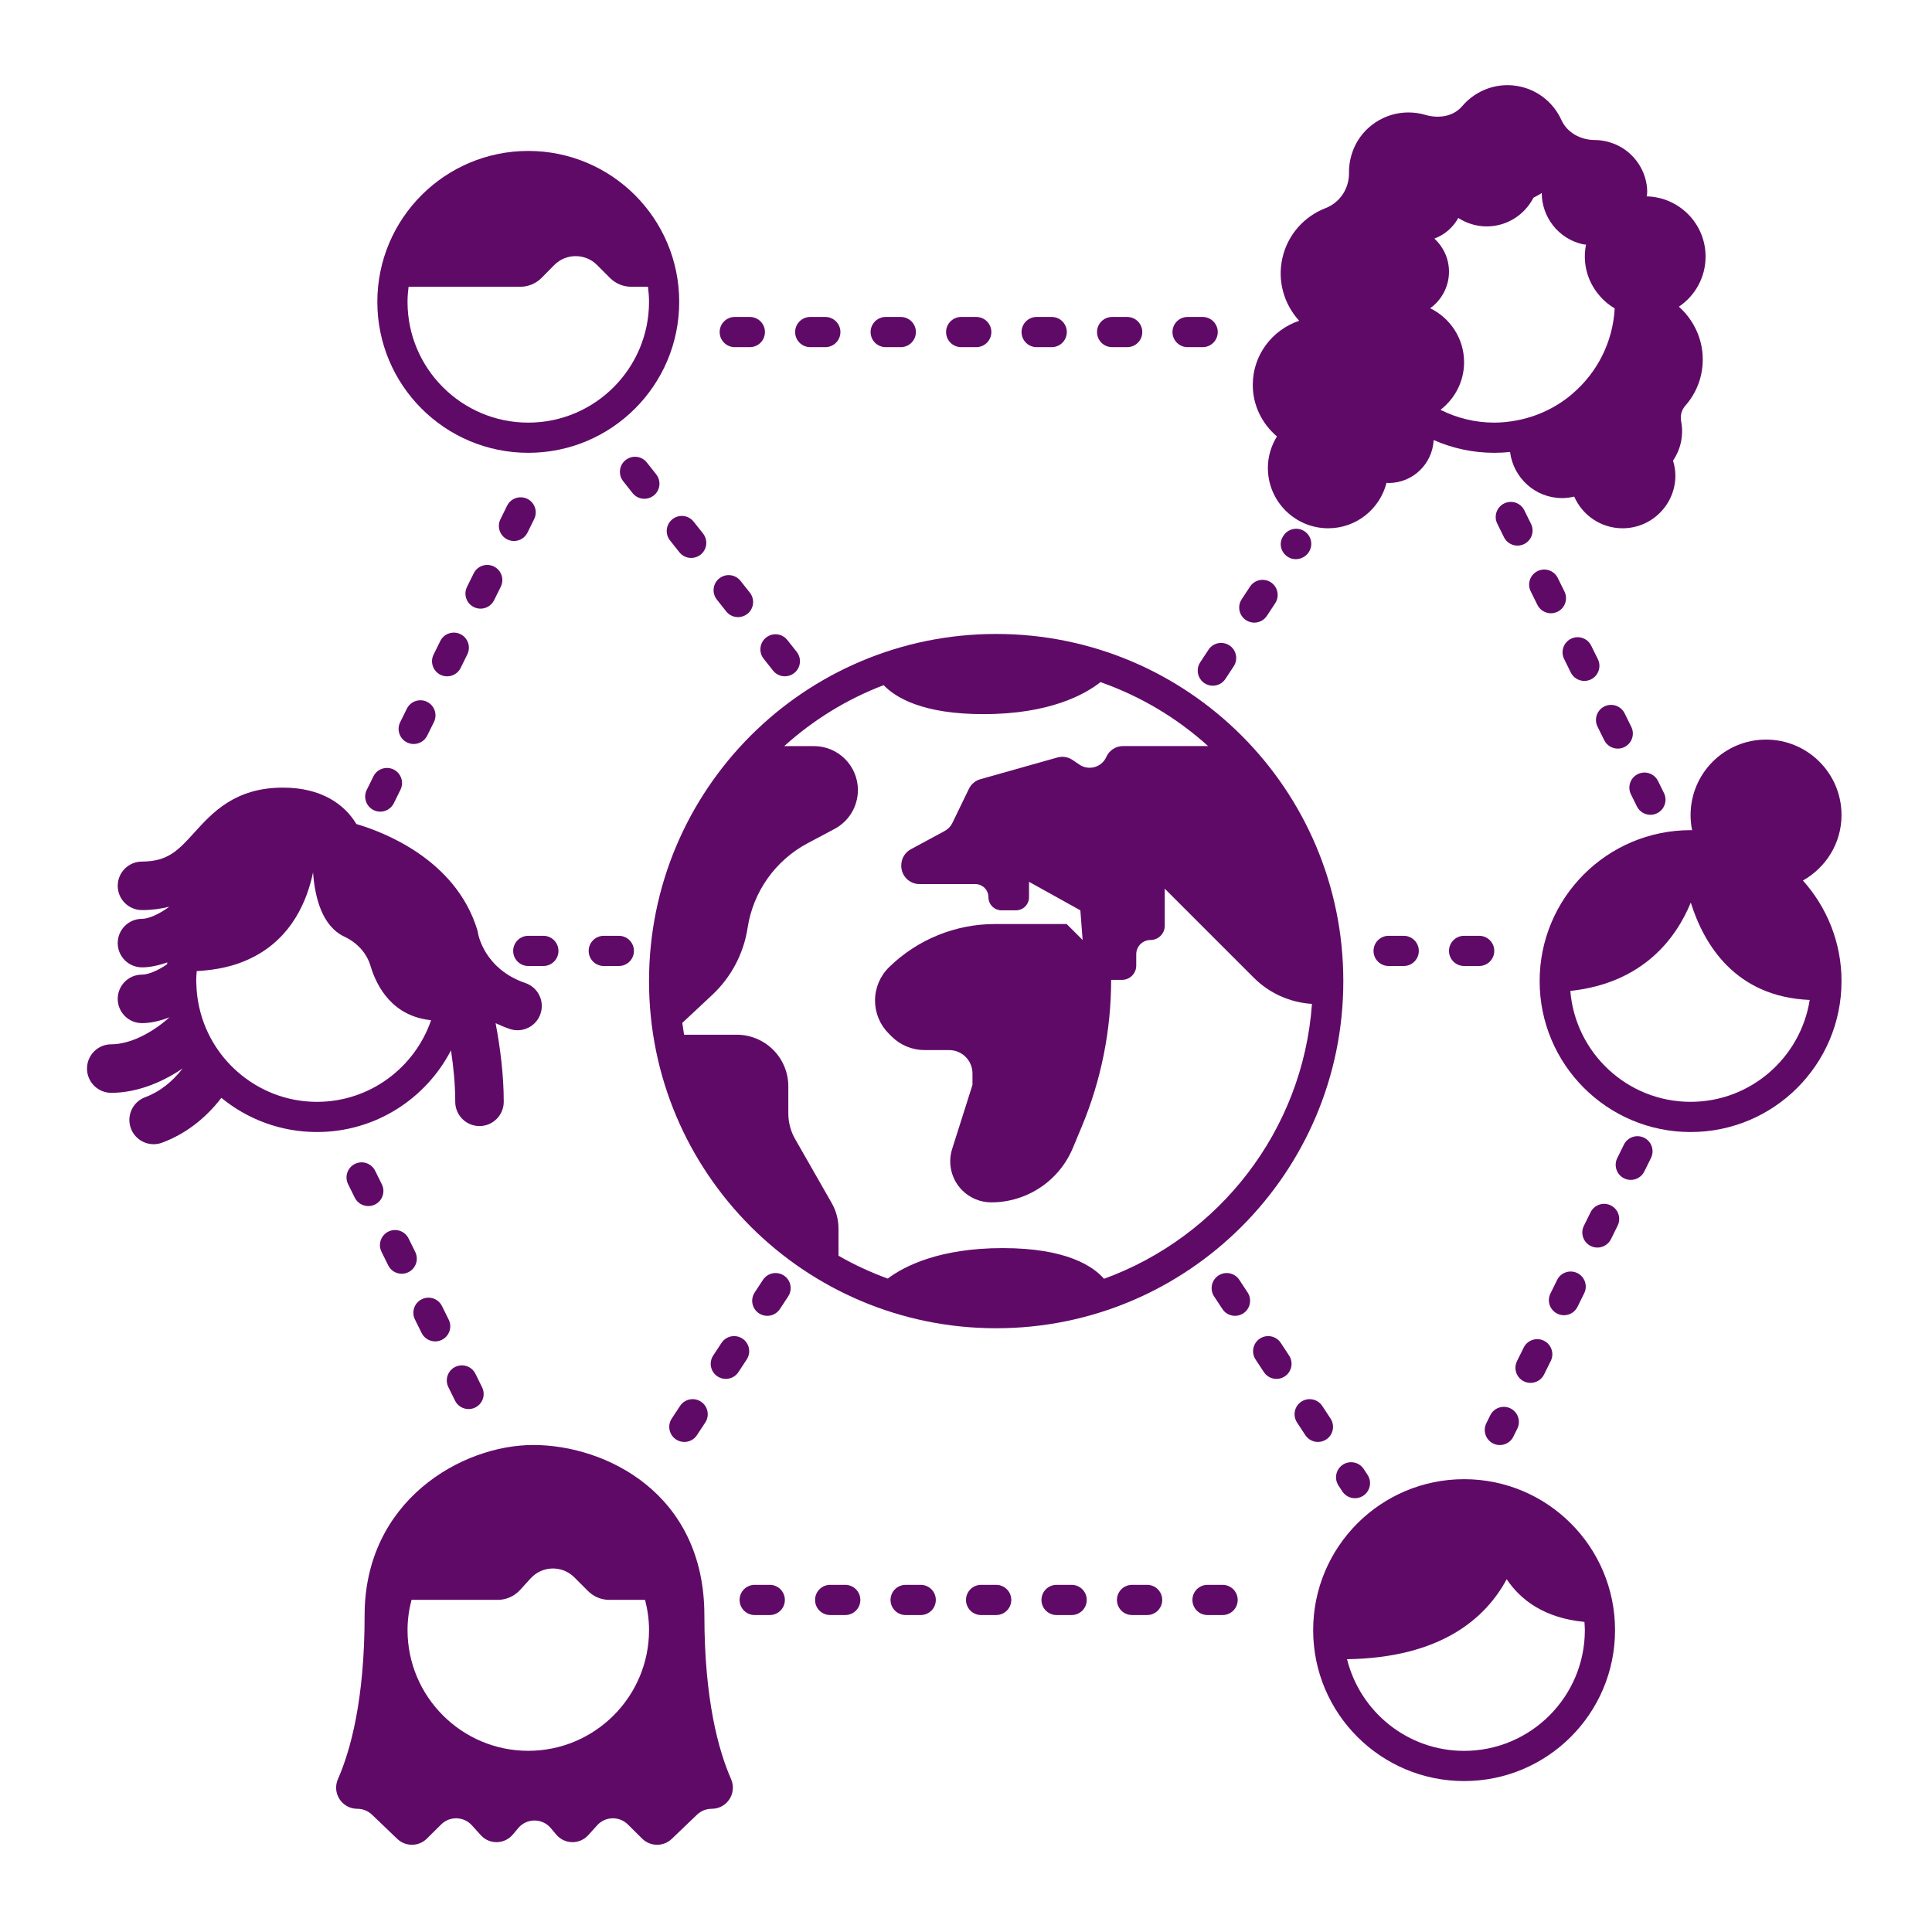
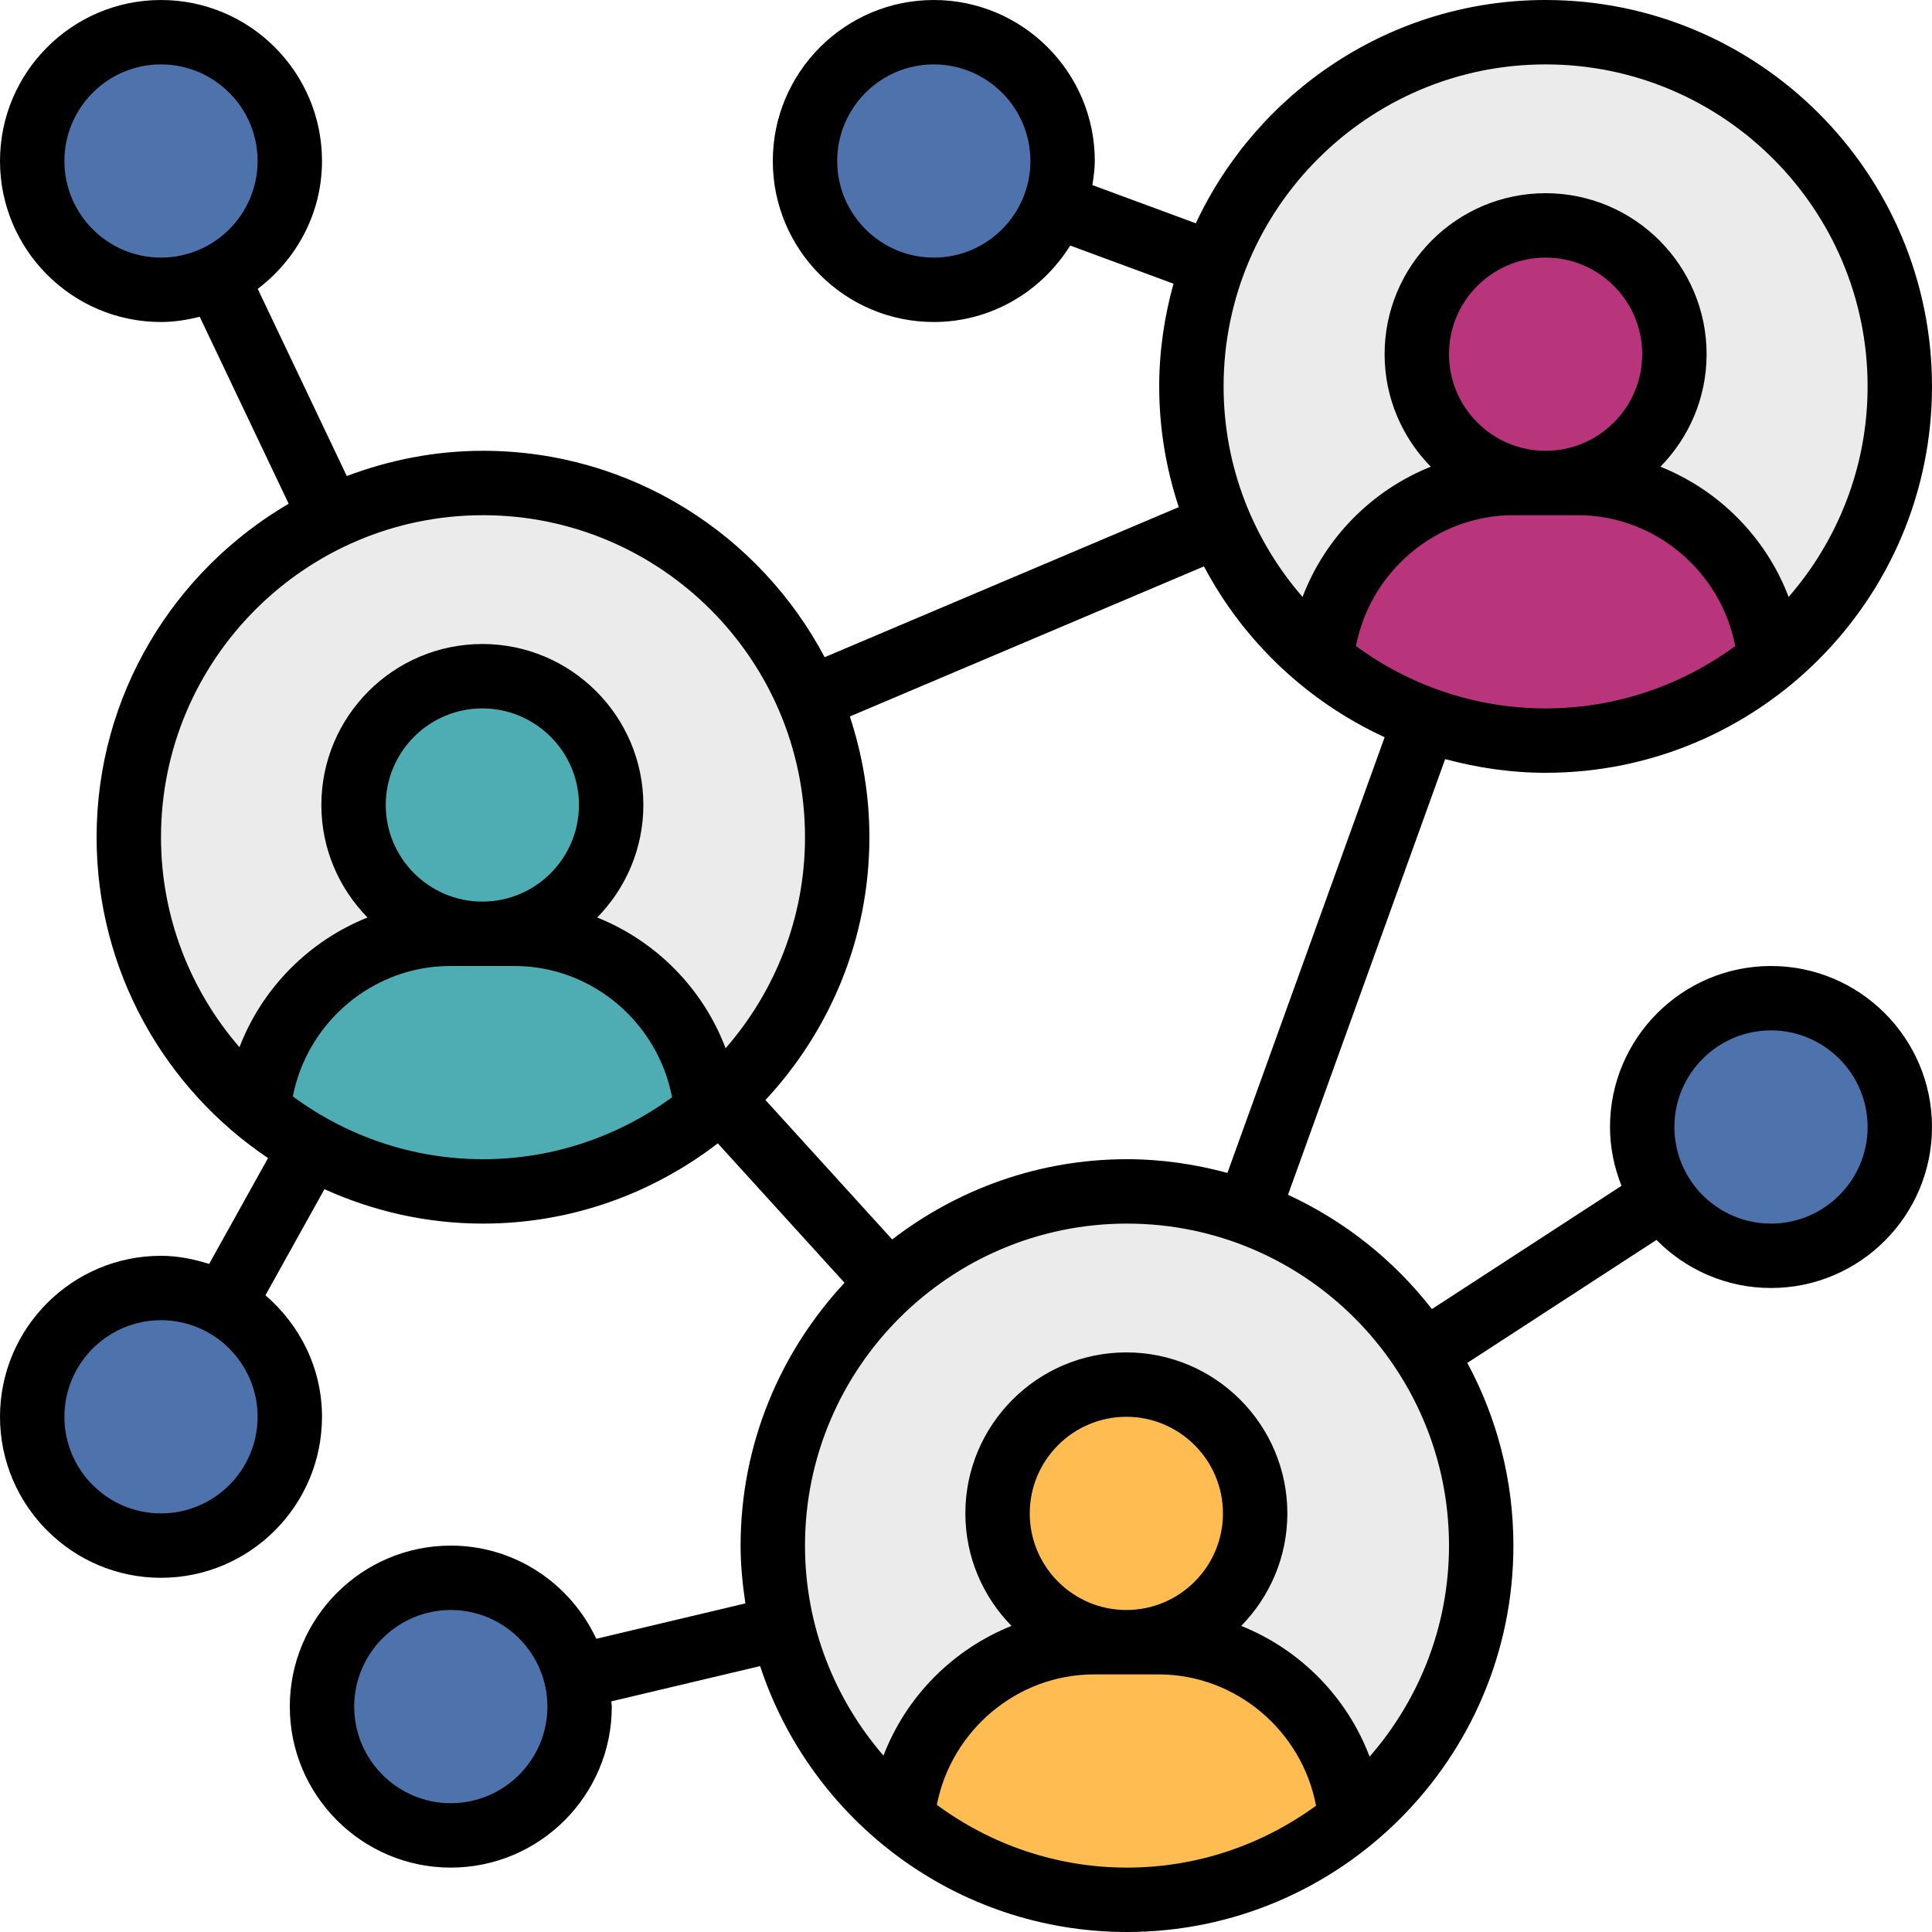
- <svg xmlns="http://www.w3.org/2000/svg" width="1200pt" height="1200pt" version="1.1" viewBox="0 0 1200 1200">
-   <path d="m437.5 1003.3c0-76.016-61.633-105.79-106.24-105.79-44.609 0-104.79 34.684-104.79 105.79 0 52.633-8.871 84.207-16.555 101.69-3.844 8.742 2.484 18.488 12.035 18.488 3.398 0 6.664 1.312 9.117 3.664l15.672 15.016c5.16 4.945 13.32 4.875 18.395-0.156l8.883-8.805c5.336-5.293 14.012-5.055 19.051 0.52l5.555 6.141c5.356 5.922 14.699 5.758 19.848-0.344l3.445-4.086c5.266-6.242 14.883-6.242 20.148 0l3.445 4.086c5.144 6.102 14.492 6.266 19.848 0.344l5.555-6.141c5.039-5.574 13.715-5.809 19.051-0.52l8.883 8.805c5.074 5.031 13.234 5.102 18.395 0.156l15.672-15.016c2.453-2.352 5.719-3.664 9.117-3.664 9.551 0 15.879-9.746 12.035-18.488-7.688-17.477-16.559-49.055-16.559-101.69zm-34.375 9.16c0 41.355-33.645 75-75 75s-75-33.645-75-75c0-6.484 0.914-12.746 2.469-18.75h53.531c5.269 0 10.297-2.219 13.852-6.109l6.637-7.273c7.207-7.898 19.547-8.18 27.109-0.617l8.512 8.512c3.512 3.512 8.281 5.488 13.254 5.488h22.168c1.555 6.004 2.469 12.266 2.469 18.75z" fill="#600a68" />
-   <path d="m328.12 281.25c51.777 0 93.75-41.973 93.75-93.75s-41.973-93.75-93.75-93.75-93.75 41.973-93.75 93.75 41.973 93.75 93.75 93.75zm0-18.75c-41.355 0-75-33.645-75-75 0-3.18 0.266-6.297 0.652-9.375h69.32c5.016 0 9.82-2.008 13.344-5.578l7.777-7.879c7.309-7.402 19.246-7.441 26.602-0.086l8.047 8.047c3.516 3.519 8.285 5.496 13.258 5.496h10.348c0.387 3.078 0.652 6.195 0.652 9.375 0 41.355-33.645 75-75 75z" fill="#600a68" />
-   <path d="m403.12 609.38c0 119.09 96.539 215.62 215.62 215.62s215.62-96.539 215.62-215.62-96.539-215.62-215.62-215.62-215.62 96.539-215.62 215.62zm145.72-183.82c7.328 7.688 24.188 18 61.961 18 40.961 0 62.879-12.117 72.73-19.875 24.965 8.738 47.586 22.34 66.836 39.711h-52.84c-4.484 0-8.543 2.641-10.363 6.734-2.871 6.457-10.883 8.746-16.73 4.777l-4.25-2.883c-2.769-1.879-6.227-2.438-9.445-1.531l-47.801 13.48c-3.121 0.879-5.719 3.055-7.129 5.973l-10.246 21.164c-1.039 2.144-2.723 3.906-4.82 5.039l-21 11.34c-3.668 1.98-5.953 5.812-5.953 9.98v0.316c0 6.266 5.078 11.34 11.344 11.34h34.652c4.5 0 8.148 3.648 8.148 8.148s3.648 8.148 8.148 8.148h8.914c4.5 0 8.148-3.648 8.148-8.148v-9.566l31.883 17.715 1.418 18.422-9.918-9.918h-44.52c-24.605 0-48.23 9.637-65.816 26.844-5.562 5.445-8.699 12.902-8.699 20.688 0 7.676 3.051 15.035 8.477 20.465l1.82 1.824c5.43 5.426 12.789 8.477 20.465 8.477h15.27c8.008 0 14.5 6.492 14.5 14.5v7.109l-12.625 39.785c-2.879 9.074-0.461 18.996 6.269 25.727 4.777 4.777 11.262 7.465 18.02 7.465 22.145 0 42.121-13.301 50.66-33.734l5.484-13.125c12.094-28.934 18.32-59.977 18.32-91.336h6.731c4.891 0 8.855-3.965 8.855-8.855v-7.051c0-4.891 3.965-8.855 8.855-8.855 4.891 0 8.855-3.965 8.855-8.855v-23.027l55.332 55.332c9.676 9.676 22.535 15.383 36.109 16.234-5.648 78.816-57.789 144.79-129.16 170.74-6.746-7.762-23.309-19.062-62.891-19.062-39.355 0-61.086 11.172-71.469 18.93-10.641-3.894-20.863-8.609-30.559-14.199v-16.816c0-5.578-1.457-11.059-4.223-15.902l-22.727-39.773c-2.766-4.844-4.223-10.324-4.223-15.902v-16.824c0-8.711-3.547-17.047-9.82-23.09-5.973-5.75-13.941-8.965-22.234-8.965h-32.688c-0.414-2.426-0.793-4.863-1.121-7.32l18.645-17.445c11.77-11.012 19.492-25.664 21.93-41.598 3.43-22.441 17.266-41.941 37.316-52.586l16.688-8.863c8.926-4.738 14.508-14.02 14.508-24.129 0-15.086-12.23-27.316-27.32-27.316h-18.43c17.926-16.191 38.777-29.094 61.727-37.852z" fill="#600a68" />
-   <path d="m793.13 271.08c-3.508 5.703-5.633 12.355-5.633 19.543 0 20.711 16.789 37.5 37.5 37.5 17.5 0 32.078-12.043 36.215-28.254 0.434 0.02 0.844 0.129 1.285 0.129 15.035 0 27.207-11.828 27.977-26.672 11.531 5.062 24.25 7.922 37.648 7.922 3.309 0 6.574-0.18 9.797-0.516 2.07 16.129 15.699 28.641 32.391 28.641 2.578 0 5.055-0.367 7.461-0.93 5.07 11.574 16.594 19.68 30.039 19.68 18.121 0 32.812-14.691 32.812-32.812 0-3.219-0.605-6.266-1.473-9.207 2.207-3.273 3.898-6.973 4.82-11.055 1.031-4.551 1.047-9.094 0.211-13.398-0.656-3.391 0.234-6.977 2.523-9.559 4.684-5.289 8.172-11.754 9.84-19.137 3.652-16.156-2.176-32.195-13.754-42.457 10-6.738 16.582-18.16 16.582-31.125 0-20.391-16.293-36.895-36.562-37.406 0.07-0.906 0.305-1.75 0.305-2.684-0.012-12.473-7.688-24.203-19.062-29.316-4.484-2.016-9.062-2.965-13.52-2.996-8.746-0.059-17.113-4.484-20.727-12.449-4.598-10.133-13.688-18.066-25.391-20.715-13.848-3.129-27.59 1.992-36.184 12.098-5.555 6.535-14.73 7.875-22.957 5.438-3.242-0.961-6.723-1.492-10.41-1.5-14.758-0.039-28.379 8.852-34.043 22.477-2.07 4.988-2.996 10.066-2.93 15 0.133 9.723-5.535 18.453-14.602 21.969-13.066 5.066-23.441 16.27-26.77 30.988-3.269 14.469 1.148 28.766 10.414 38.965-16.699 5.617-28.812 21.223-28.812 39.82 0 12.887 5.902 24.281 15.008 32.02zm116.24-46.082c0-14.773-8.621-27.426-21.035-33.539 7.035-5.113 11.66-13.348 11.66-22.711 0-8.152-3.523-15.434-9.062-20.57 6.371-2.348 11.59-6.918 14.836-12.793 5.106 3.281 11.145 5.238 17.664 5.238 12.707 0 23.598-7.297 29.051-17.859 1.758-0.879 3.512-1.777 5.113-2.914 0.039 14.941 10.297 28.426 25.488 31.859 0.684 0.156 1.355 0.109 2.035 0.223-0.484 2.402-0.75 4.891-0.75 7.441 0 9.559 3.688 18.188 9.578 24.809 2.586 2.91 5.594 5.387 8.969 7.375-1.141 21.109-10.984 39.91-26.078 52.848-0.289 0.25-0.555 0.527-0.852 0.773-9.738 8.094-21.566 13.719-34.527 16.059-4.34 0.789-8.781 1.262-13.34 1.262-12.012 0-23.336-2.91-33.41-7.949 8.859-6.859 14.66-17.48 14.66-29.551z" fill="#600a68" />
-   <path d="m909.38 918.75c-51.777 0-93.75 41.973-93.75 93.75s41.973 93.75 93.75 93.75 93.75-41.973 93.75-93.75-41.973-93.75-93.75-93.75zm0 168.75c-35.117 0-64.59-24.293-72.707-56.934 58.367-0.875 86.082-25.418 99.168-49.68 8.523 12.766 23.262 24.121 48.281 26.512 0.113 1.691 0.258 3.379 0.258 5.102 0 41.355-33.645 75-75 75z" fill="#600a68" />
-   <path d="m1143.8 506.25c0-25.887-20.984-46.875-46.875-46.875s-46.875 20.988-46.875 46.875c0 3.227 0.328 6.379 0.949 9.422-0.32-0.004-0.629-0.047-0.949-0.047-51.777 0-93.75 41.973-93.75 93.75s41.973 93.75 93.75 93.75 93.75-41.973 93.75-93.75c0-24.027-9.113-45.871-23.977-62.461 14.246-8.043 23.977-23.137 23.977-40.664zm-93.75 178.12c-39.289 0-71.559-30.387-74.691-68.883 45.5-4.906 65.871-33.117 74.816-54.867 8.27 26.324 27.84 58.535 73.867 60.469-5.656 35.797-36.633 63.281-73.992 63.281z" fill="#600a68" />
-   <path d="m280.12 652.38c1.555 10.293 2.633 21.234 2.633 31.965 0 8.32 6.742 15.07 15.066 15.07 8.324 0 15.066-6.746 15.066-15.07 0-16.898-2.242-33.996-5.062-48.844 2.754 1.297 5.625 2.527 8.758 3.594 1.613 0.551 3.254 0.812 4.867 0.812 6.269 0 12.125-3.941 14.258-10.207 2.688-7.879-1.516-16.438-9.395-19.125-25.418-8.672-29.254-30.082-29.379-30.805-0.109-0.797-0.285-1.582-0.52-2.352-13.551-43.938-58.883-60.855-75.055-65.594-7.277-12.141-21.586-22.617-45.605-22.617-29.742 0-43.805 15.504-55.105 27.965-9.809 10.816-16.293 17.961-32.457 17.961-8.324 0-15.07 6.746-15.07 15.066 0 8.32 6.742 15.066 15.07 15.066 6.371 0 11.898-0.828 16.957-2.082-6.664 4.91-13.102 7.527-16.957 7.527-8.324 0-15.07 6.746-15.07 15.066 0 8.32 6.742 15.066 15.07 15.066 4.734 0 10.113-1.082 15.727-3.09-0.051 0.402-0.137 0.793-0.184 1.195-6.152 4.246-11.965 6.406-15.543 6.406-8.324 0-15.07 6.746-15.07 15.066s6.742 15.066 15.07 15.066c5.121 0 10.992-1.266 17.102-3.613-11.473 10.254-25.074 16.766-36.188 16.766-8.32 0-15.066 6.746-15.066 15.066 0 8.32 6.746 15.066 15.066 15.066 14.945 0 30.449-5.731 44.324-15.117-6.394 8.289-14.27 14.512-23.242 17.836-7.801 2.891-11.781 11.562-8.891 19.363 2.254 6.078 8.008 9.836 14.133 9.836 1.742 0 3.512-0.305 5.238-0.945 14.426-5.344 26.98-15.012 36.824-27.852 16.168 13.266 36.84 21.23 59.383 21.23 36.262 0 67.652-20.625 83.246-50.746zm-83.246 31.996c-18.945 0-36.219-7.117-49.434-18.742-5.938-5.223-11.027-11.359-15.078-18.199-2.184-3.684-4.051-7.562-5.582-11.613-1.664-4.391-2.922-8.969-3.738-13.707-0.617-3.582-0.988-7.242-1.074-10.98-0.02-0.59-0.094-1.164-0.094-1.758 0-2.094 0.145-4.148 0.312-6.199 1.215-0.062 2.402-0.152 3.574-0.25 6.891-0.578 13.16-1.711 18.781-3.371 4.977-1.469 9.438-3.352 13.52-5.504 23.164-12.227 32.637-34.227 36.379-52.18 1.137 15.691 5.644 33.434 19.512 39.93 7.719 3.617 13.75 9.977 16.184 18.145 3.969 13.301 13.895 31.301 37.621 33.715-10.113 29.453-38.031 50.715-70.883 50.715z" fill="#600a68" />
-   <path d="m737.62 215.62h9.375c5.184 0 9.375-4.199 9.375-9.375s-4.191-9.375-9.375-9.375h-9.375c-5.184 0-9.375 4.199-9.375 9.375s4.195 9.375 9.375 9.375z" fill="#600a68" />
-   <path d="m456.37 215.62h9.375c5.184 0 9.375-4.199 9.375-9.375s-4.191-9.375-9.375-9.375h-9.375c-5.184 0-9.375 4.199-9.375 9.375s4.195 9.375 9.375 9.375z" fill="#600a68" />
-   <path d="m550.12 215.62h9.375c5.184 0 9.375-4.199 9.375-9.375s-4.191-9.375-9.375-9.375h-9.375c-5.184 0-9.375 4.199-9.375 9.375s4.195 9.375 9.375 9.375z" fill="#600a68" />
-   <path d="m597 215.62h9.375c5.184 0 9.375-4.199 9.375-9.375s-4.191-9.375-9.375-9.375h-9.375c-5.184 0-9.375 4.199-9.375 9.375s4.195 9.375 9.375 9.375z" fill="#600a68" />
-   <path d="m643.87 215.62h9.375c5.184 0 9.375-4.199 9.375-9.375s-4.191-9.375-9.375-9.375h-9.375c-5.184 0-9.375 4.199-9.375 9.375s4.195 9.375 9.375 9.375z" fill="#600a68" />
-   <path d="m690.75 215.62h9.375c5.184 0 9.375-4.199 9.375-9.375s-4.191-9.375-9.375-9.375h-9.375c-5.184 0-9.375 4.199-9.375 9.375s4.195 9.375 9.375 9.375z" fill="#600a68" />
-   <path d="m503.25 215.62h9.375c5.184 0 9.375-4.199 9.375-9.375s-4.191-9.375-9.375-9.375h-9.375c-5.184 0-9.375 4.199-9.375 9.375s4.195 9.375 9.375 9.375z" fill="#600a68" />
-   <path d="m665.62 984.38h-9.375c-5.184 0-9.375 4.199-9.375 9.375s4.191 9.375 9.375 9.375h9.375c5.184 0 9.375-4.199 9.375-9.375s-4.191-9.375-9.375-9.375z" fill="#600a68" />
-   <path d="m618.75 984.38h-9.375c-5.184 0-9.375 4.199-9.375 9.375s4.191 9.375 9.375 9.375h9.375c5.184 0 9.375-4.199 9.375-9.375s-4.191-9.375-9.375-9.375z" fill="#600a68" />
-   <path d="m571.88 984.38h-9.375c-5.184 0-9.375 4.199-9.375 9.375s4.191 9.375 9.375 9.375h9.375c5.184 0 9.375-4.199 9.375-9.375s-4.191-9.375-9.375-9.375z" fill="#600a68" />
-   <path d="m712.5 984.38h-9.375c-5.184 0-9.375 4.199-9.375 9.375s4.191 9.375 9.375 9.375h9.375c5.184 0 9.375-4.199 9.375-9.375s-4.191-9.375-9.375-9.375z" fill="#600a68" />
-   <path d="m478.12 984.38h-9.375c-5.184 0-9.375 4.199-9.375 9.375s4.191 9.375 9.375 9.375h9.375c5.184 0 9.375-4.199 9.375-9.375s-4.191-9.375-9.375-9.375z" fill="#600a68" />
-   <path d="m525 984.38h-9.375c-5.184 0-9.375 4.199-9.375 9.375s4.191 9.375 9.375 9.375h9.375c5.184 0 9.375-4.199 9.375-9.375s-4.191-9.375-9.375-9.375z" fill="#600a68" />
-   <path d="m759.38 984.38h-9.375c-5.184 0-9.375 4.199-9.375 9.375s4.191 9.375 9.375 9.375h9.375c5.184 0 9.375-4.199 9.375-9.375s-4.191-9.375-9.375-9.375z" fill="#600a68" />
-   <path d="m384.38 581.25h-9.375c-5.184 0-9.375 4.199-9.375 9.375s4.191 9.375 9.375 9.375h9.375c5.184 0 9.375-4.199 9.375-9.375s-4.191-9.375-9.375-9.375z" fill="#600a68" />
-   <path d="m328.12 600h9.375c5.184 0 9.375-4.199 9.375-9.375s-4.191-9.375-9.375-9.375h-9.375c-5.184 0-9.375 4.199-9.375 9.375s4.191 9.375 9.375 9.375z" fill="#600a68" />
-   <path d="m862.5 581.25c-5.184 0-9.375 4.199-9.375 9.375s4.191 9.375 9.375 9.375h9.375c5.184 0 9.375-4.199 9.375-9.375s-4.191-9.375-9.375-9.375z" fill="#600a68" />
-   <path d="m928.12 590.62c0-5.176-4.191-9.375-9.375-9.375h-9.375c-5.184 0-9.375 4.199-9.375 9.375s4.191 9.375 9.375 9.375h9.375c5.184 0 9.375-4.199 9.375-9.375z" fill="#600a68" />
-   <path d="m261.88 827.95c1.641 3.305 4.961 5.219 8.414 5.219 1.391 0 2.812-0.312 4.148-0.969 4.641-2.297 6.547-7.918 4.25-12.562l-4.156-8.406c-2.309-4.641-7.91-6.547-12.562-4.25-4.641 2.297-6.547 7.918-4.25 12.562z" fill="#600a68" />
-   <path d="m241.11 785.92c1.629 3.309 4.953 5.227 8.414 5.227 1.391 0 2.801-0.312 4.137-0.965 4.641-2.293 6.555-7.914 4.258-12.555l-4.148-8.406c-2.289-4.637-7.891-6.535-12.551-4.262-4.641 2.293-6.555 7.914-4.258 12.555z" fill="#600a68" />
-   <path d="m282.63 869.97c1.629 3.309 4.953 5.227 8.414 5.227 1.391 0 2.801-0.312 4.137-0.965 4.641-2.293 6.555-7.914 4.258-12.555l-4.148-8.406c-2.281-4.637-7.891-6.535-12.551-4.262-4.641 2.293-6.555 7.914-4.258 12.555z" fill="#600a68" />
-   <path d="m233.01 727.18c-2.309-4.641-7.91-6.547-12.562-4.25-4.641 2.297-6.547 7.918-4.25 12.562l4.156 8.406c1.641 3.305 4.961 5.219 8.414 5.219 1.391 0 2.812-0.312 4.148-0.969 4.641-2.297 6.547-7.918 4.25-12.562z" fill="#600a68" />
-   <path d="m927.43 896.58c1.336 0.66 2.746 0.969 4.137 0.969 3.461 0 6.785-1.918 8.414-5.227l2.461-4.988c2.297-4.641 0.383-10.262-4.258-12.551-4.625-2.297-10.262-0.383-12.551 4.258l-2.461 4.988c-2.297 4.641-0.383 10.262 4.258 12.551z" fill="#600a68" />
-   <path d="m1000.5 748.7c-4.66-2.297-10.262-0.383-12.562 4.25l-4.156 8.406c-2.297 4.641-0.395 10.262 4.25 12.562 1.336 0.66 2.754 0.969 4.148 0.969 3.453 0 6.773-1.914 8.414-5.219l4.156-8.406c2.293-4.641 0.391-10.266-4.25-12.562z" fill="#600a68" />
-   <path d="m967.27 815.95c1.336 0.656 2.746 0.965 4.137 0.965 3.461 0 6.785-1.918 8.414-5.227l4.148-8.406c2.297-4.641 0.383-10.262-4.258-12.555-4.641-2.273-10.262-0.379-12.551 4.262l-4.148 8.406c-2.301 4.641-0.387 10.262 4.258 12.555z" fill="#600a68" />
-   <path d="m1021.2 706.67c-4.652-2.269-10.262-0.379-12.551 4.262l-4.148 8.406c-2.297 4.641-0.383 10.262 4.258 12.555 1.336 0.656 2.746 0.965 4.137 0.965 3.461 0 6.785-1.918 8.414-5.227l4.148-8.406c2.297-4.641 0.383-10.262-4.258-12.555z" fill="#600a68" />
-   <path d="m958.96 832.75c-4.66-2.297-10.262-0.391-12.562 4.25l-4.156 8.406c-2.297 4.641-0.395 10.262 4.25 12.562 1.336 0.66 2.754 0.969 4.148 0.969 3.453 0 6.773-1.914 8.414-5.219l4.156-8.406c2.297-4.644 0.391-10.266-4.25-12.562z" fill="#600a68" />
-   <path d="m975.65 417.71c1.629 3.309 4.953 5.227 8.414 5.227 1.391 0 2.801-0.312 4.137-0.965 4.641-2.293 6.555-7.914 4.258-12.555l-4.148-8.406c-2.289-4.644-7.902-6.551-12.551-4.262-4.641 2.293-6.555 7.914-4.258 12.555z" fill="#600a68" />
-   <path d="m963.31 380.91c1.391 0 2.812-0.312 4.148-0.969 4.641-2.297 6.547-7.918 4.25-12.562l-4.156-8.406c-2.309-4.641-7.91-6.551-12.562-4.25-4.641 2.297-6.547 7.918-4.25 12.562l4.156 8.406c1.641 3.305 4.961 5.219 8.414 5.219z" fill="#600a68" />
-   <path d="m942.54 338.89c1.391 0 2.801-0.312 4.137-0.965 4.641-2.293 6.555-7.914 4.258-12.555l-4.148-8.406c-2.289-4.644-7.891-6.551-12.551-4.262-4.641 2.293-6.555 7.914-4.258 12.555l4.148 8.406c1.633 3.309 4.953 5.227 8.414 5.227z" fill="#600a68" />
-   <path d="m996.41 459.75c1.641 3.309 4.953 5.223 8.414 5.223 1.391 0 2.812-0.312 4.148-0.969 4.641-2.293 6.547-7.918 4.25-12.555l-4.156-8.41c-2.297-4.637-7.902-6.547-12.562-4.254-4.641 2.293-6.547 7.918-4.25 12.555z" fill="#600a68" />
-   <path d="m1016.7 500.86c1.629 3.309 4.953 5.227 8.414 5.227 1.391 0 2.812-0.312 4.137-0.969 4.641-2.289 6.555-7.91 4.258-12.551l-3.699-7.492c-2.289-4.641-7.918-6.555-12.551-4.258-4.641 2.289-6.555 7.91-4.258 12.551z" fill="#600a68" />
-   <path d="m769.76 794.93c-2.828-4.32-8.633-5.512-12.98-2.68-4.32 2.848-5.519 8.66-2.672 12.988l5.156 7.832c1.793 2.738 4.789 4.219 7.836 4.219 1.766 0 3.551-0.5 5.144-1.543 4.32-2.848 5.519-8.66 2.672-12.988z" fill="#600a68" />
-   <path d="m795.51 834.1c-2.84-4.316-8.641-5.516-12.98-2.68-4.32 2.848-5.519 8.66-2.672 12.988l5.156 7.832c1.793 2.738 4.789 4.219 7.836 4.219 1.766 0 3.551-0.5 5.144-1.543 4.32-2.848 5.519-8.66 2.672-12.988z" fill="#600a68" />
-   <path d="m834.05 909.75c-4.32 2.848-5.519 8.66-2.672 12.988l2.379 3.617c1.793 2.738 4.789 4.219 7.836 4.219 1.766 0 3.562-0.5 5.144-1.543 4.32-2.848 5.519-8.66 2.672-12.988l-2.379-3.617c-2.828-4.32-8.652-5.519-12.98-2.676z" fill="#600a68" />
-   <path d="m823.74 894.08c4.332-2.844 5.531-8.656 2.691-12.98l-5.144-7.832c-2.848-4.324-8.66-5.516-12.98-2.691-4.332 2.844-5.531 8.656-2.691 12.98l5.144 7.832c1.805 2.742 4.797 4.231 7.848 4.231 1.762 0 3.547-0.5 5.133-1.539z" fill="#600a68" />
-   <path d="m461.12 831.42c-4.34-2.84-10.145-1.641-12.98 2.68l-5.156 7.832c-2.848 4.324-1.648 10.141 2.672 12.988 1.594 1.043 3.379 1.543 5.144 1.543 3.047 0 6.043-1.484 7.836-4.219l5.156-7.832c2.848-4.332 1.648-10.145-2.672-12.992z" fill="#600a68" />
-   <path d="m422.39 873.26-5.156 7.832c-2.848 4.324-1.648 10.141 2.672 12.988 1.594 1.043 3.379 1.543 5.144 1.543 3.047 0 6.043-1.484 7.836-4.219l5.156-7.832c2.848-4.324 1.648-10.141-2.672-12.988-4.328-2.844-10.141-1.645-12.98 2.676z" fill="#600a68" />
-   <path d="m486.88 792.25c-4.34-2.832-10.145-1.645-12.98 2.68l-5.156 7.832c-2.848 4.324-1.648 10.141 2.672 12.988 1.594 1.043 3.379 1.543 5.144 1.543 3.047 0 6.043-1.484 7.836-4.219l5.156-7.832c2.848-4.328 1.648-10.145-2.672-12.992z" fill="#600a68" />
-   <path d="m416.14 335.65 5.824 7.352c1.848 2.336 4.598 3.551 7.359 3.551 2.031 0 4.094-0.664 5.812-2.027 4.055-3.215 4.742-9.109 1.527-13.168l-5.824-7.352c-3.215-4.055-9.117-4.75-13.176-1.523-4.051 3.211-4.738 9.105-1.523 13.168z" fill="#600a68" />
-   <path d="m451.05 379.75c1.848 2.344 4.586 3.562 7.359 3.562 2.031 0 4.082-0.66 5.805-2.023 4.066-3.207 4.75-9.105 1.539-13.164l-5.812-7.352c-3.195-4.051-9.09-4.758-13.164-1.539-4.066 3.207-4.75 9.105-1.539 13.164z" fill="#600a68" />
-   <path d="m406.04 307.78c4.066-3.207 4.75-9.105 1.539-13.164l-5.812-7.352c-3.203-4.059-9.09-4.762-13.164-1.539-4.066 3.207-4.75 9.105-1.539 13.164l5.812 7.352c1.848 2.344 4.586 3.562 7.359 3.562 2.035 0 4.086-0.66 5.805-2.023z" fill="#600a68" />
-   <path d="m474.32 409.16 5.824 7.352c1.848 2.336 4.598 3.551 7.359 3.551 2.031 0 4.094-0.664 5.812-2.027 4.055-3.215 4.742-9.109 1.527-13.168l-5.824-7.352c-3.203-4.051-9.117-4.75-13.176-1.523-4.051 3.211-4.734 9.105-1.523 13.168z" fill="#600a68" />
-   <path d="m797.2 332.73-0.258 0.398c-2.801 4.352-1.418 9.953 2.938 12.758 1.512 0.977 3.223 1.434 4.926 1.434 3.176 0 6.336-1.605 8.156-4.445 2.801-4.352 1.547-10.152-2.812-12.953-4.344-2.812-10.137-1.555-12.949 2.809z" fill="#600a68" />
-   <path d="m773.91 385.19c1.594 1.043 3.379 1.543 5.144 1.543 3.047 0 6.043-1.484 7.836-4.219l5.156-7.832c2.848-4.324 1.648-10.141-2.672-12.988-4.332-2.844-10.145-1.641-12.98 2.68l-5.156 7.832c-2.852 4.32-1.652 10.137 2.672 12.984z" fill="#600a68" />
-   <path d="m750.63 403.54-5.156 7.832c-2.848 4.324-1.648 10.141 2.672 12.988 1.594 1.043 3.379 1.543 5.144 1.543 3.047 0 6.043-1.484 7.836-4.219l5.156-7.832c2.848-4.324 1.648-10.141-2.672-12.988-4.34-2.832-10.145-1.645-12.98 2.676z" fill="#600a68" />
-   <path d="m273.57 419.12c1.336 0.656 2.746 0.965 4.137 0.965 3.461 0 6.785-1.918 8.414-5.227l4.148-8.41c2.297-4.644 0.383-10.262-4.258-12.555-4.652-2.281-10.262-0.371-12.551 4.262l-4.148 8.41c-2.301 4.644-0.387 10.258 4.258 12.555z" fill="#600a68" />
-   <path d="m232.05 503.17c1.336 0.656 2.746 0.965 4.137 0.965 3.461 0 6.785-1.918 8.414-5.227l4.148-8.406c2.297-4.641 0.383-10.262-4.258-12.555-4.652-2.266-10.262-0.375-12.551 4.262l-4.148 8.406c-2.297 4.641-0.387 10.262 4.258 12.555z" fill="#600a68" />
-   <path d="m294.32 377.08c1.336 0.66 2.754 0.969 4.148 0.969 3.453 0 6.773-1.914 8.414-5.219l4.156-8.406c2.297-4.641 0.395-10.262-4.25-12.562-4.652-2.297-10.262-0.391-12.562 4.25l-4.156 8.406c-2.297 4.644-0.395 10.266 4.25 12.562z" fill="#600a68" />
-   <path d="m265.27 435.92c-4.66-2.285-10.262-0.391-12.562 4.254l-4.156 8.41c-2.297 4.637-0.395 10.262 4.25 12.555 1.336 0.66 2.754 0.969 4.148 0.969 3.461 0 6.773-1.914 8.414-5.223l4.156-8.41c2.297-4.633 0.391-10.258-4.25-12.555z" fill="#600a68" />
-   <path d="m315.09 335.06c1.336 0.656 2.746 0.965 4.137 0.965 3.461 0 6.785-1.918 8.414-5.227l4.148-8.406c2.297-4.641 0.383-10.262-4.258-12.555-4.66-2.273-10.273-0.371-12.551 4.262l-4.148 8.406c-2.297 4.641-0.383 10.262 4.258 12.555z" fill="#600a68" />
+ <svg xmlns="http://www.w3.org/2000/svg" version="1.1" width="512" height="512" x="0" y="0" viewBox="0 0 480 480" style="enable-background:new 0 0 512 512" xml:space="preserve" class="">
+   <g>
+     <path fill="#4d72ac" d="M440 312a31.853 31.853 0 0 1-26.8-14.559c-3.278-5.043-5.2-11.043-5.2-17.441 0-17.68 14.32-32 32-32s32 14.32 32 32-14.32 32-32 32zm0 0" opacity="1" data-original="#aad3e2" class="" />
+     <path fill="#b8357b" d="M439.84 164.078C424.64 176.48 405.2 184 384 184c-10.559 0-20.64-1.84-29.922-5.2v-.081c-9.52-3.36-18.238-8.399-25.918-14.64C330.16 139.44 350.88 120 376 120h16c25.121 0 45.84 19.441 47.84 44.078zM416 88c0 17.672-14.328 32-32 32s-32-14.328-32-32 14.328-32 32-32 32 14.328 32 32zm0 0" opacity="1" data-original="#ed8c4a" class="" />
+     <path fill="#ebebeb" d="M384 8c48.64 0 88 39.36 88 88 0 27.441-12.48 51.922-32.16 68.078C437.84 139.441 417.12 120 392 120h-8c17.68 0 32-14.32 32-32s-14.32-32-32-32-32 14.32-32 32 14.32 32 32 32h-8c-25.121 0-45.84 19.441-47.84 44.078-10.879-8.957-19.601-20.476-25.2-33.68C298.48 119.84 296 108.238 296 96c0-10.719 1.922-20.96 5.441-30.398C313.761 31.922 346.078 8 384 8zm0 0" opacity="1" data-original="#f3f3fb" class="" />
+     <path fill="#ffbc50" d="M280 472c-21.281 0-40.8-7.52-56-20.078C226.078 427.359 246.8 408 271.84 408h16c25.12 0 45.84 19.441 47.84 44.078l.082.082C320.559 464.56 301.199 472 280 472zm0 0" opacity="1" data-original="#ffca55" class="" />
+     <path fill="#ebebeb" d="M271.84 408c-25.04 0-45.762 19.36-47.84 43.922-14.559-12-25.121-28.563-29.602-47.524C192.801 397.84 192 391.04 192 384c0-25.84 11.121-49.04 28.8-65.121C236.399 304.64 257.2 296 280 296c10.559 0 20.64 1.84 29.922 5.2v.081c18.156 6.48 33.52 18.88 43.84 34.797C362.8 349.84 368 366.32 368 384c0 27.441-12.559 52-32.238 68.16l-.082-.082c-2-24.637-22.72-44.078-47.84-44.078h-8c17.68 0 32-14.32 32-32s-14.32-32-32-32-32 14.32-32 32 14.32 32 32 32zm0 0" opacity="1" data-original="#f3f3fb" class="" />
+     <path fill="#ffbc50" d="M311.84 376c0 17.672-14.328 32-32 32s-32-14.328-32-32 14.328-32 32-32 32 14.328 32 32zm0 0" opacity="1" data-original="#ffca55" class="" />
+     <path fill="#4d72ac" d="M232 8c17.68 0 32 14.32 32 32 0 3.922-.719 7.602-2 11.04C257.52 63.28 245.762 72 232 72c-17.68 0-32-14.32-32-32s14.32-32 32-32zm0 0" opacity="1" data-original="#aad3e2" class="" />
+     <path fill="#4dadb3" d="M120 296c-15.52 0-30.078-4-42.719-11.04-4.722-2.562-9.12-5.6-13.281-9.038C66.078 251.359 86.8 232 111.84 232h16c25.12 0 45.84 19.441 47.84 44.078l.082.082C160.559 288.56 141.199 296 120 296zM151.84 200c0 17.672-14.328 32-32 32s-32-14.328-32-32 14.328-32 32-32 32 14.328 32 32zm0 0" opacity="1" data-original="#64c1e2" class="" />
+     <path fill="#4d72ac" d="M112 456c-17.68 0-32-14.32-32-32s14.32-32 32-32c15.121 0 27.762 10.48 31.121 24.559.559 2.402.879 4.882.879 7.441 0 17.68-14.32 32-32 32zm0 0" opacity="1" data-original="#aad3e2" class="" />
+     <path fill="#ebebeb" d="M111.84 232C86.8 232 66.078 251.36 64 275.922 44.48 259.762 32 235.359 32 208c0-35.121 20.48-65.36 50.16-79.52C93.602 123.04 106.48 120 120 120c36.398 0 67.602 22.078 81.04 53.602C205.52 184.16 208 195.762 208 208c0 25.84-11.121 49.04-28.8 65.121-1.122 1.04-2.24 2-3.438 3.04l-.082-.083c-2-24.637-22.72-44.078-47.84-44.078h-8c17.68 0 32-14.32 32-32s-14.32-32-32-32-32 14.32-32 32 14.32 32 32 32zm0 0" opacity="1" data-original="#f3f3fb" class="" />
+     <path fill="#4d72ac" d="M40 320c5.602 0 10.96 1.441 15.52 4.078C65.36 329.52 72 340 72 352c0 17.68-14.32 32-32 32S8 369.68 8 352s14.32-32 32-32zM40 8c17.68 0 32 14.32 32 32 0 12.719-7.441 23.762-18.238 28.8C49.602 70.88 44.879 72 40 72 22.32 72 8 57.68 8 40S22.32 8 40 8zm0 0" opacity="1" data-original="#aad3e2" class="" />
+     <path fill="#000000" d="M384 192c52.938 0 96-43.063 96-96S436.937 0 384 0c-38.441 0-71.586 22.762-86.902 55.473l-25.707-9.489c.304-1.968.609-3.937.609-5.984 0-22.055-17.945-40-40-40s-40 17.945-40 40 17.945 40 40 40c14.328 0 26.824-7.64 33.887-18.992l25.664 9.472C289.297 78.625 288 87.152 288 96c0 10.48 1.742 20.543 4.863 29.992l-87.984 37.29C188.769 132.823 156.793 112 120 112c-11.922 0-23.297 2.29-33.84 6.273L64.031 71.77C73.671 64.457 80 53 80 40 80 17.945 62.055 0 40 0S0 17.945 0 40s17.945 40 40 40c3.328 0 6.52-.527 9.617-1.305l22.102 46.457C43.23 141.824 24 172.672 24 208c0 33.184 16.93 62.473 42.594 79.719L51.96 314.023C48.152 312.824 44.19 312 40 312c-22.055 0-40 17.945-40 40s17.945 40 40 40 40-17.945 40-40c0-12.113-5.527-22.855-14.055-30.191l14.664-26.36C92.641 300.895 105.953 304 120 304c21.953 0 42.145-7.488 58.336-19.938l31.488 34.641C193.855 335.855 184 358.77 184 384c0 4.895.488 9.664 1.191 14.36l-37.046 8.792C141.77 393.52 128.015 384 112 384c-22.055 0-40 17.945-40 40s17.945 40 40 40 40-17.945 40-40c0-.441-.121-.855-.129-1.297l36.977-8.765C201.457 452.245 237.52 480 280 480c52.938 0 96-43.063 96-96 0-16.414-4.152-31.871-11.45-45.39l46.993-30.555C418.809 315.415 428.871 320 440 320c22.055 0 40-17.945 40-40s-17.945-40-40-40-40 17.945-40 40c0 5.168 1.063 10.078 2.855 14.617l-47.101 30.621A96.534 96.534 0 0 0 320 296.84l39.047-108.246C367.016 190.742 375.359 192 384 192zM232 64c-13.23 0-24-10.77-24-24s10.77-24 24-24 24 10.77 24 24-10.77 24-24 24zM16 40c0-13.23 10.77-24 24-24s24 10.77 24 24-10.77 24-24 24-24-10.77-24-24zm24 336c-13.23 0-24-10.77-24-24s10.77-24 24-24 24 10.77 24 24-10.77 24-24 24zm72 72c-13.23 0-24-10.77-24-24s10.77-24 24-24 24 10.77 24 24-10.77 24-24 24zm328-192c13.23 0 24 10.77 24 24s-10.77 24-24 24-24-10.77-24-24 10.77-24 24-24zm-103.113-95.488C340.457 142.008 356.77 128 376 128h16c19.23 0 35.543 14.008 39.113 32.512C417.88 170.199 401.625 176 384 176s-33.879-5.8-47.113-15.488zM384 112c-13.23 0-24-10.77-24-24s10.77-24 24-24 24 10.77 24 24-10.77 24-24 24zm0-96c44.113 0 80 35.887 80 80 0 20-7.434 38.273-19.617 52.313-5.606-14.762-17.293-26.543-31.856-32.36C419.61 108.734 424 98.88 424 88c0-22.055-17.945-40-40-40s-40 17.945-40 40c0 10.879 4.39 20.734 11.473 27.953-14.563 5.817-26.25 17.598-31.856 32.36C311.434 134.273 304 116 304 96c0-44.113 35.887-80 80-80zM40 208c0-44.113 35.887-80 80-80s80 35.887 80 80c0 20.063-7.48 38.383-19.727 52.441-5.585-14.816-17.296-26.656-31.898-32.488 7.074-7.219 11.465-17.074 11.465-27.953 0-22.055-17.945-40-40-40s-40 17.945-40 40c0 10.879 4.39 20.734 11.472 27.953-14.519 5.79-26.19 17.527-31.816 32.23C47.383 246.16 40 227.946 40 208zm55.84-8c0-13.23 10.77-24 24-24s24 10.77 24 24-10.77 24-24 24-24-10.77-24-24zm-23.086 72.406C76.359 253.953 92.648 240 111.84 240h16c19.265 0 35.61 14.055 39.129 32.617C153.762 282.247 137.559 288 120 288c-17.688 0-33.992-5.84-47.246-15.594zm160 176C236.359 429.953 252.648 416 271.84 416h16c19.265 0 35.61 14.055 39.129 32.617C313.762 458.247 297.559 464 280 464c-17.688 0-33.992-5.84-47.246-15.594zM279.84 400c-13.23 0-24-10.77-24-24s10.77-24 24-24 24 10.77 24 24-10.77 24-24 24zM360 384c0 20.063-7.48 38.383-19.727 52.441-5.586-14.816-17.296-26.656-31.898-32.488 7.074-7.219 11.465-17.074 11.465-27.953 0-22.055-17.945-40-40-40s-40 17.945-40 40c0 10.879 4.39 20.734 11.472 27.953-14.519 5.79-26.19 17.527-31.816 32.23C207.383 422.16 200 403.946 200 384c0-44.113 35.887-80 80-80s80 35.887 80 80zm-55.047-92.594C296.984 289.258 288.641 288 280 288c-21.953 0-42.145 7.488-58.336 19.938l-31.488-34.641C206.145 256.145 216 233.23 216 208c0-10.48-1.742-20.543-4.863-29.992l87.984-37.29c9.856 18.634 25.672 33.587 44.887 42.442zm0 0" opacity="1" data-original="#0d2c33" class="" />
+   </g>
</svg>
